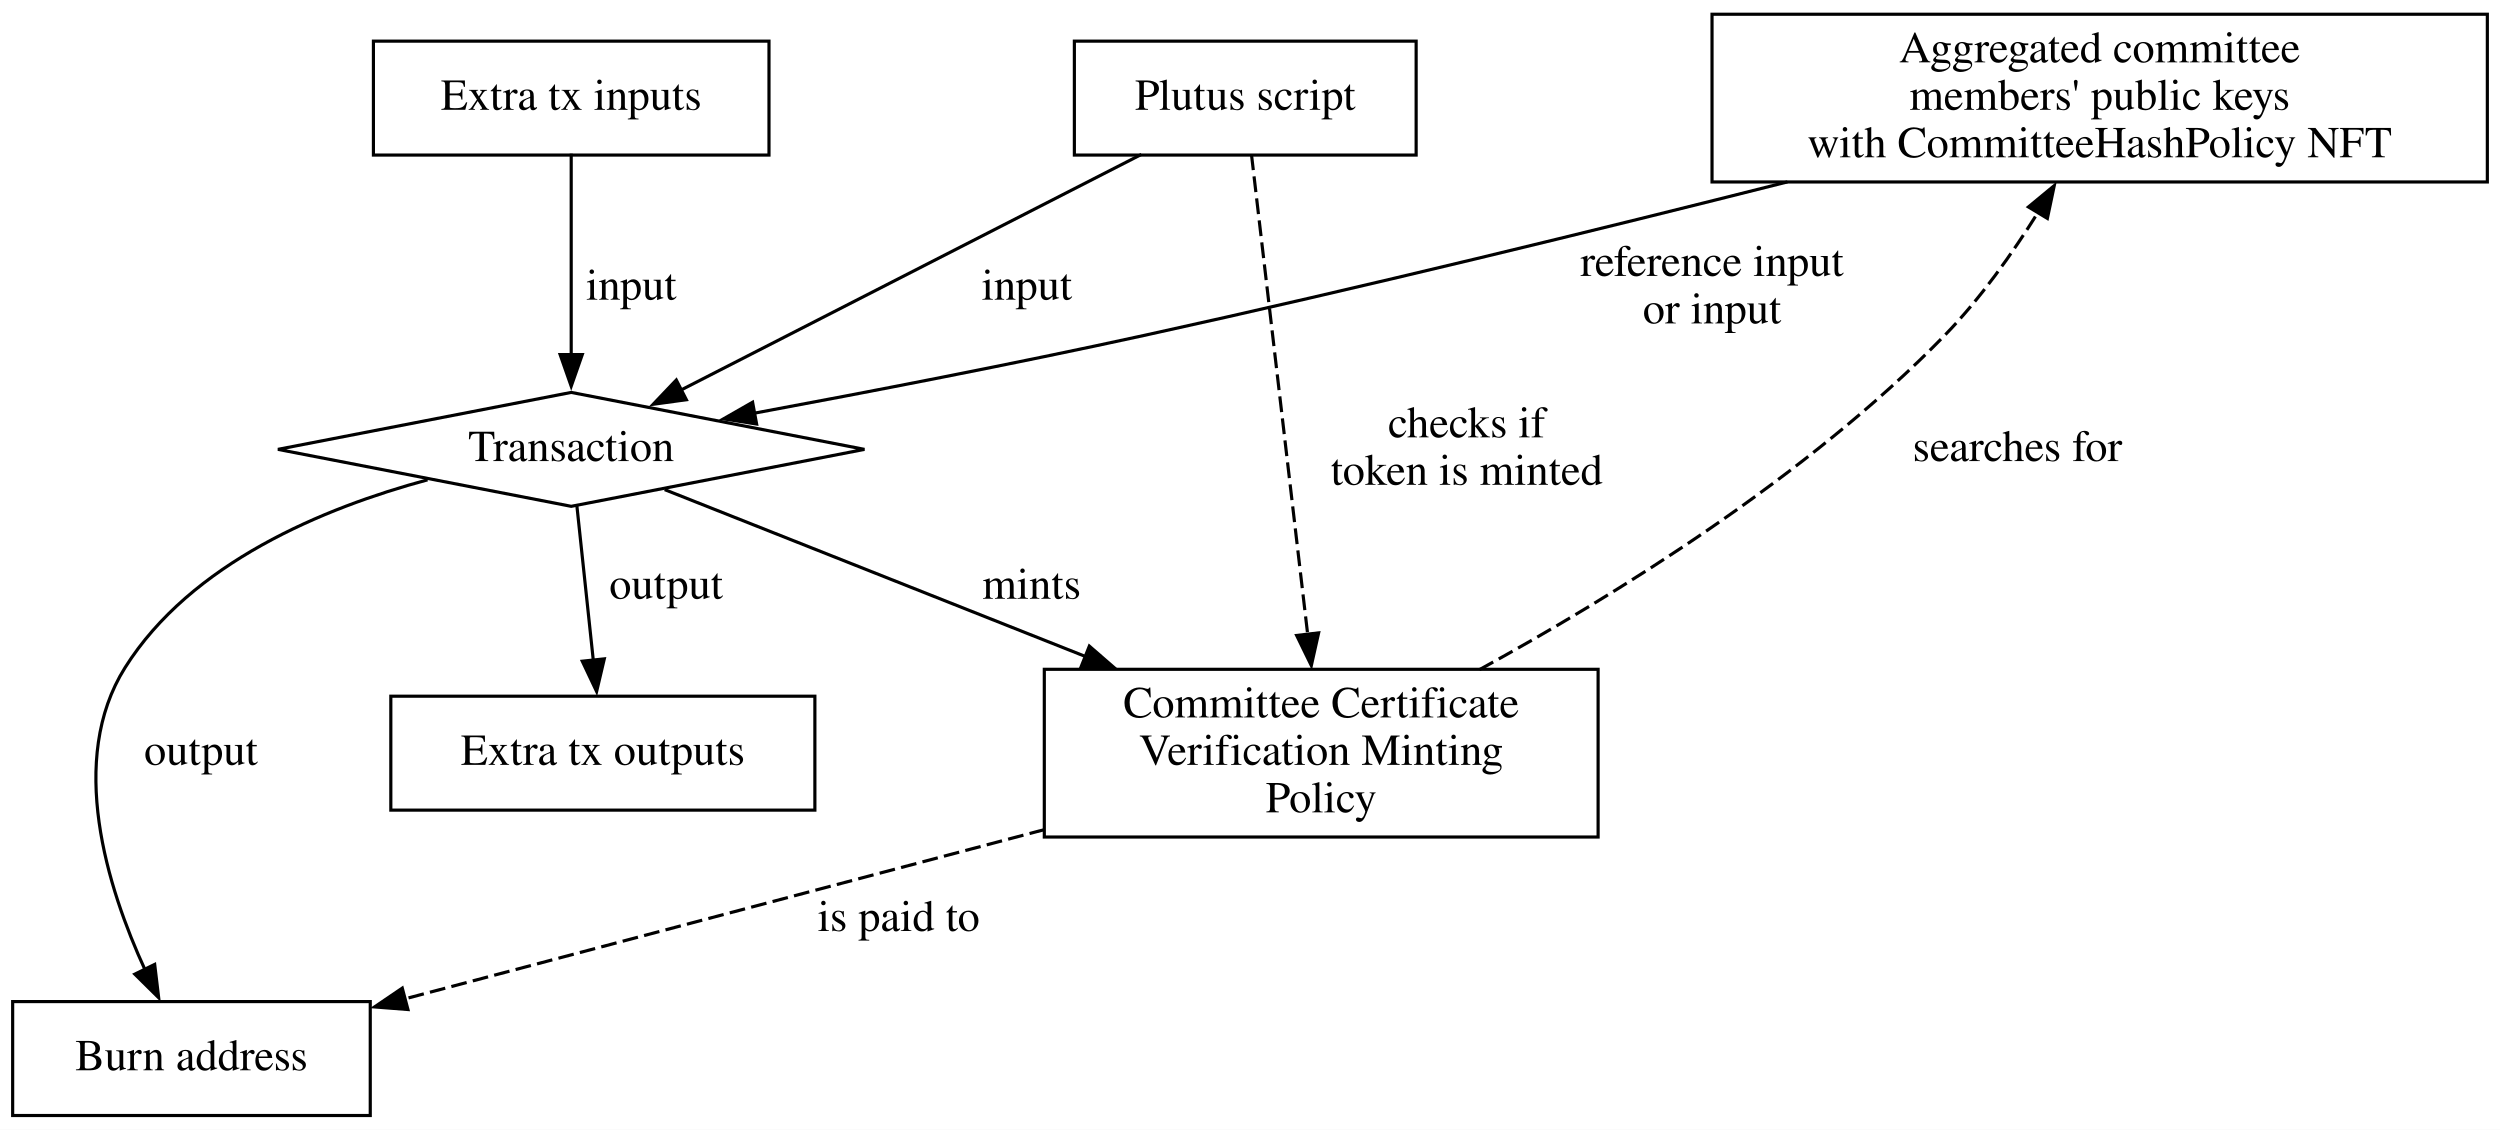
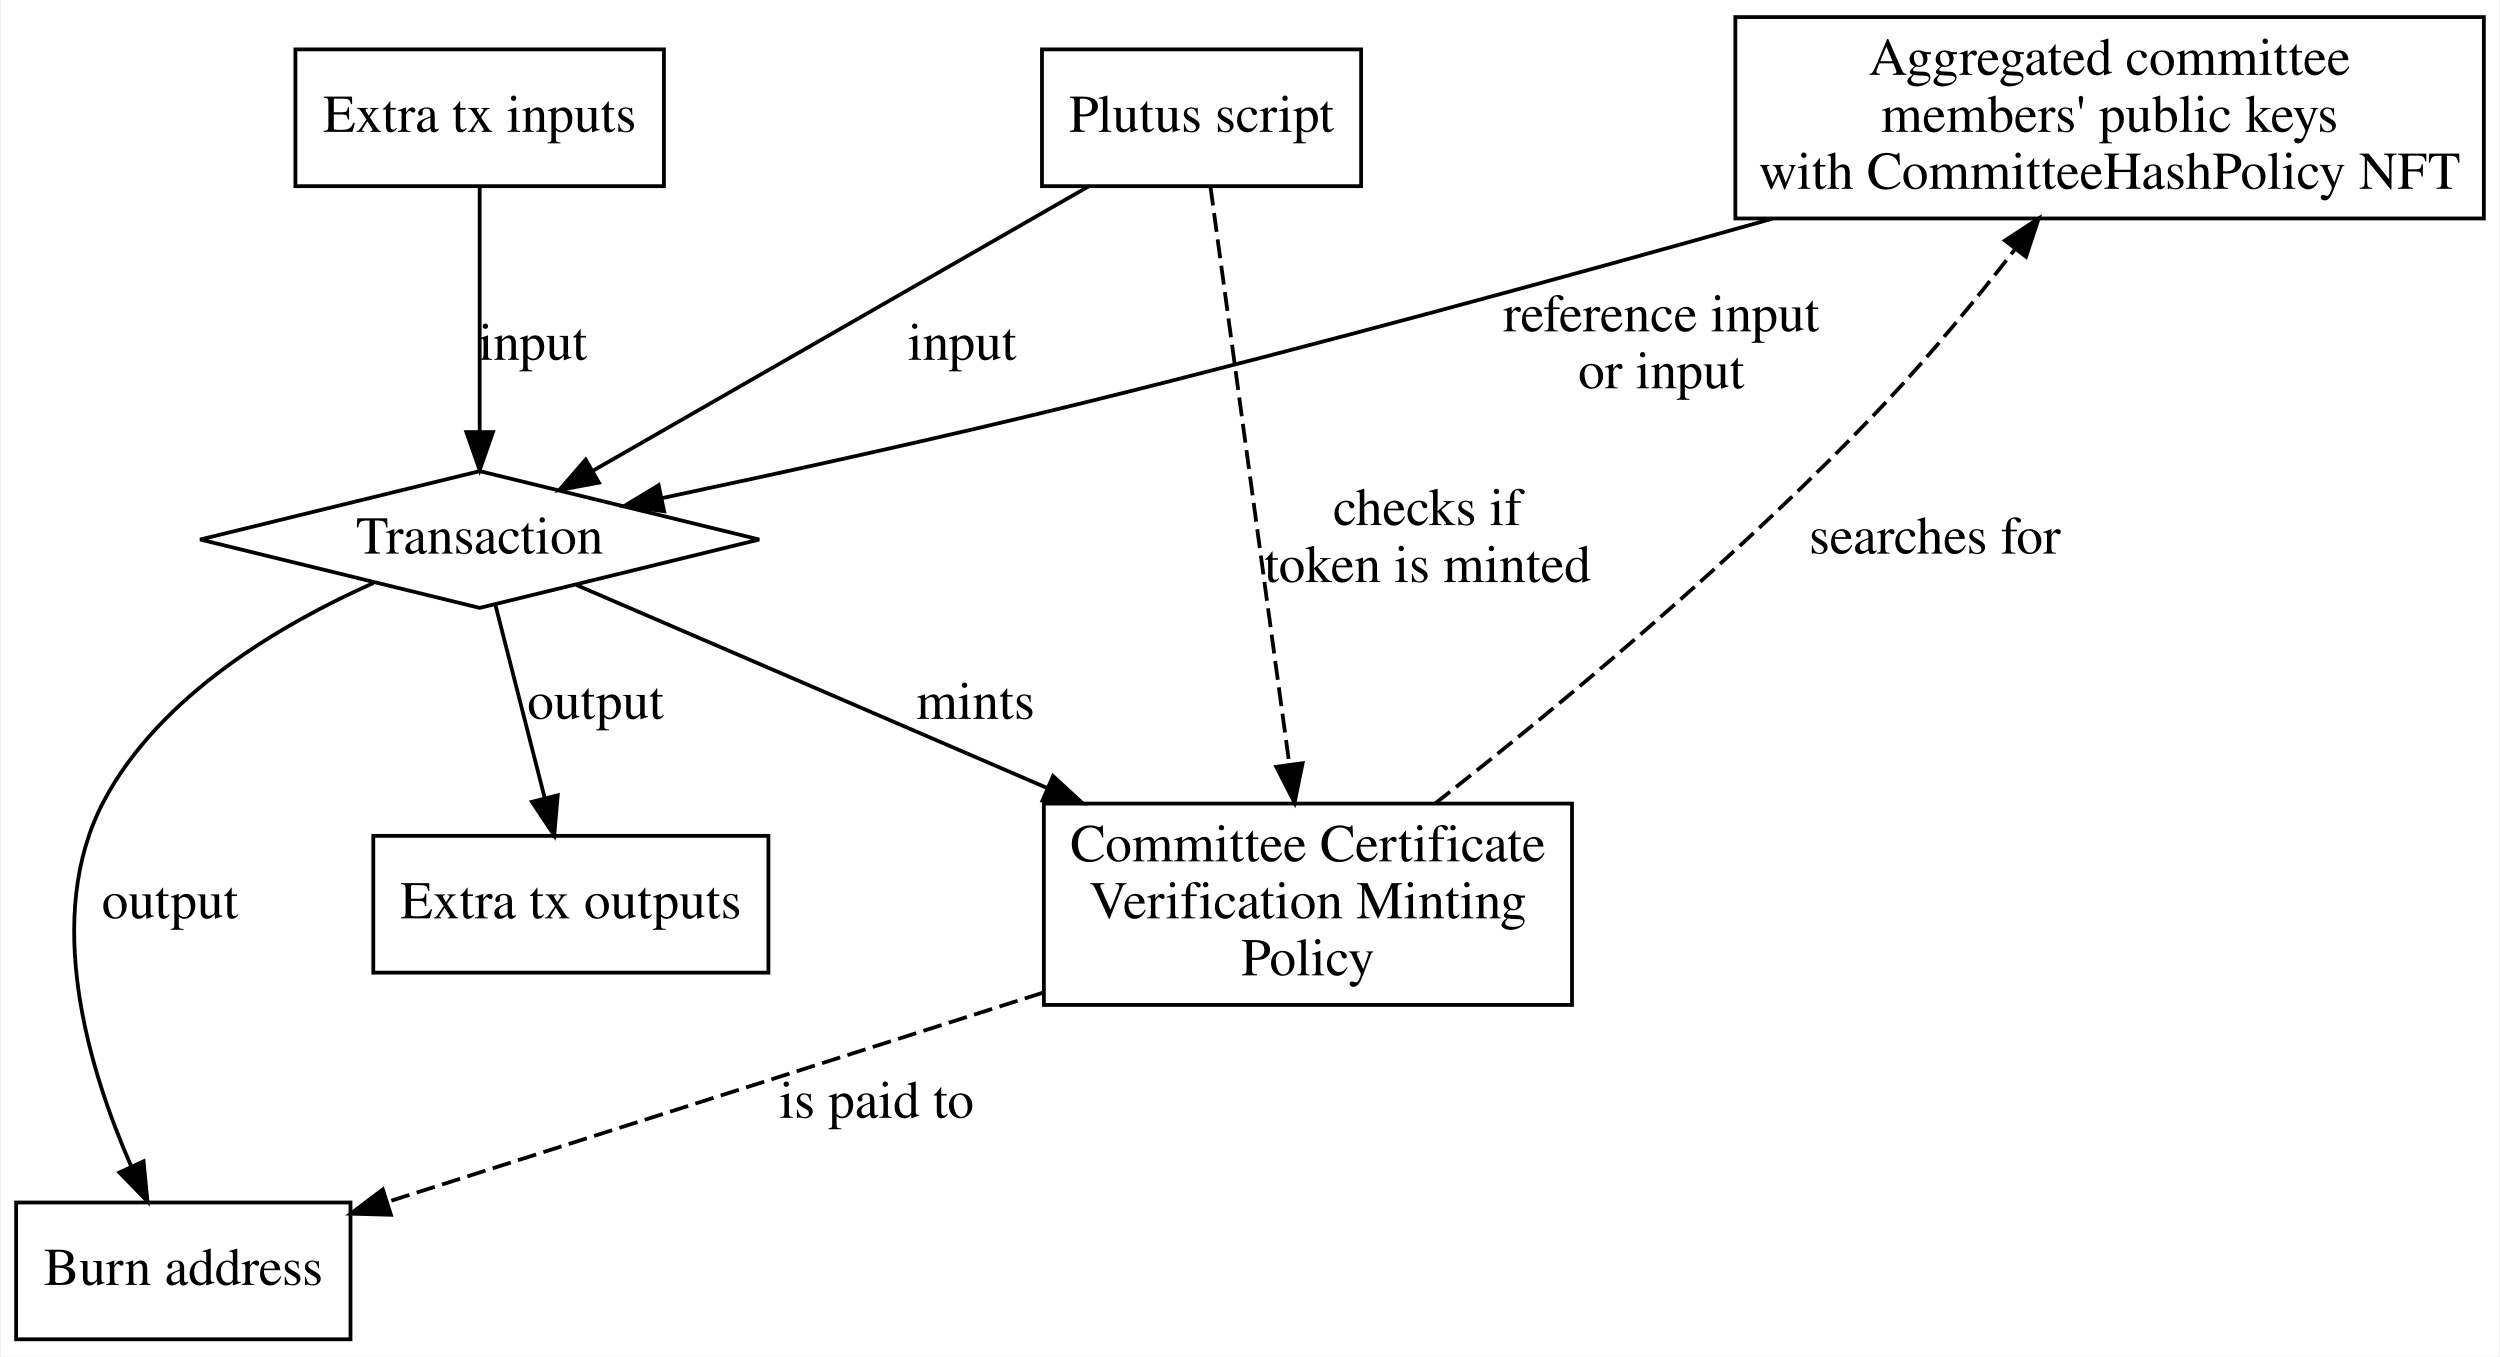
- <svg xmlns="http://www.w3.org/2000/svg" width="790pt" height="357pt" viewBox="0.00 0.00 790.00 357.00">
+ <svg xmlns="http://www.w3.org/2000/svg" width="658pt" height="357pt" viewBox="0.00 0.00 657.50 357.00">
  <g id="graph0" class="graph" transform="scale(1 1) rotate(0) translate(4 353)">
-     <polygon fill="white" stroke="none" points="-4,4 -4,-353 786,-353 786,4 -4,4" />
+     <polygon fill="white" stroke="none" points="-4,4 -4,-353 653.5,-353 653.5,4 -4,4" />
    <g id="node1" class="node">
-       <polygon fill="none" stroke="black" points="537,-295.5 537,-348.5 782,-348.5 782,-295.5 537,-295.5" />
-       <text text-anchor="middle" x="659.5" y="-333.3" font-family="Times,serif" font-size="14.00">Aggregated committee </text>
-       <text text-anchor="middle" x="659.5" y="-318.3" font-family="Times,serif" font-size="14.00">members' public keys</text>
-       <text text-anchor="middle" x="659.5" y="-303.3" font-family="Times,serif" font-size="14.00">with CommitteeHashPolicy NFT</text>
+       <polygon fill="none" stroke="black" points="452.5,-295.5 452.5,-348.5 649.5,-348.5 649.5,-295.5 452.5,-295.5" />
+       <text text-anchor="middle" x="551" y="-333.3" font-family="Times,serif" font-size="14.00">Aggregated committee </text>
+       <text text-anchor="middle" x="551" y="-318.3" font-family="Times,serif" font-size="14.00">members' public keys</text>
+       <text text-anchor="middle" x="551" y="-303.3" font-family="Times,serif" font-size="14.00">with CommitteeHashPolicy NFT</text>
    </g>
    <g id="node4" class="node">
-       <polygon fill="none" stroke="black" points="176.5,-229 83.83,-211 176.5,-193 269.17,-211 176.5,-229" />
-       <text text-anchor="middle" x="176.5" y="-207.3" font-family="Times,serif" font-size="14.00">Transaction</text>
+       <polygon fill="none" stroke="black" points="122,-229 48.43,-211 122,-193 195.57,-211 122,-229" />
+       <text text-anchor="middle" x="122" y="-207.3" font-family="Times,serif" font-size="14.00">Transaction</text>
    </g>
    <g id="edge3" class="edge">
-       <path fill="none" stroke="black" d="M560.83,-295.52C501.97,-280.65 425.66,-261.93 357.5,-247 316.45,-238.01 269.9,-229.03 234.29,-222.42" />
-       <polygon fill="black" stroke="black" points="235.09,-219.01 224.62,-220.64 233.82,-225.9 235.09,-219.01" />
-       <text text-anchor="middle" x="537" y="-265.8" font-family="Times,serif" font-size="14.00">reference input</text>
-       <text text-anchor="middle" x="537" y="-250.8" font-family="Times,serif" font-size="14.00">or input</text>
+       <path fill="none" stroke="black" d="M462.22,-295.44C409.69,-280.63 341.75,-262 281,-247 243.86,-237.83 201.54,-228.57 169.91,-221.88" />
+       <polygon fill="black" stroke="black" points="170.54,-218.44 160.03,-219.8 169.1,-225.29 170.54,-218.44" />
+       <text text-anchor="middle" x="433" y="-265.8" font-family="Times,serif" font-size="14.00">reference input</text>
+       <text text-anchor="middle" x="433" y="-250.8" font-family="Times,serif" font-size="14.00">or input</text>
    </g>
    <g id="node2" class="node">
-       <polygon fill="none" stroke="black" points="335.5,-304 335.5,-340 443.5,-340 443.5,-304 335.5,-304" />
-       <text text-anchor="middle" x="389.5" y="-318.3" font-family="Times,serif" font-size="14.00">Plutus script</text>
+       <polygon fill="none" stroke="black" points="270,-304 270,-340 354,-340 354,-304 270,-304" />
+       <text text-anchor="middle" x="312" y="-318.3" font-family="Times,serif" font-size="14.00">Plutus script</text>
    </g>
    <g id="edge1" class="edge">
-       <path fill="none" stroke="black" d="M356.69,-304.21C317.26,-284.03 251.42,-250.34 211.19,-229.75" />
-       <polygon fill="black" stroke="black" points="212.89,-226.69 202.4,-225.25 209.71,-232.92 212.89,-226.69" />
-       <text text-anchor="middle" x="320.5" y="-258.3" font-family="Times,serif" font-size="14.00">input</text>
+       <path fill="none" stroke="black" d="M282.31,-303.97C246.77,-283.58 187.58,-249.62 151.93,-229.17" />
+       <polygon fill="black" stroke="black" points="153.38,-225.97 142.97,-224.03 149.9,-232.04 153.38,-225.97" />
+       <text text-anchor="middle" x="249" y="-258.3" font-family="Times,serif" font-size="14.00">input</text>
    </g>
    <g id="node5" class="node">
-       <polygon fill="none" stroke="black" points="326,-88.5 326,-141.5 501,-141.5 501,-88.5 326,-88.5" />
-       <text text-anchor="middle" x="413.5" y="-126.3" font-family="Times,serif" font-size="14.00">Committee Certificate</text>
-       <text text-anchor="middle" x="413.5" y="-111.3" font-family="Times,serif" font-size="14.00">Verification Minting</text>
-       <text text-anchor="middle" x="413.5" y="-96.3" font-family="Times,serif" font-size="14.00">Policy</text>
+       <polygon fill="none" stroke="black" points="270.5,-88.5 270.5,-141.5 409.5,-141.5 409.5,-88.5 270.5,-88.5" />
+       <text text-anchor="middle" x="340" y="-126.3" font-family="Times,serif" font-size="14.00">Committee Certificate</text>
+       <text text-anchor="middle" x="340" y="-111.3" font-family="Times,serif" font-size="14.00">Verification Minting</text>
+       <text text-anchor="middle" x="340" y="-96.3" font-family="Times,serif" font-size="14.00">Policy</text>
    </g>
    <g id="edge4" class="edge">
-       <path fill="none" stroke="black" stroke-dasharray="5,2" d="M391.46,-304.22C395.33,-271.22 404,-197.17 409.24,-152.42" />
-       <polygon fill="black" stroke="black" points="412.69,-153.02 410.38,-142.68 405.74,-152.2 412.69,-153.02" />
-       <text text-anchor="middle" x="459.5" y="-214.8" font-family="Times,serif" font-size="14.00">checks if</text>
-       <text text-anchor="middle" x="459.5" y="-199.8" font-family="Times,serif" font-size="14.00">token is minted</text>
+       <path fill="none" stroke="black" stroke-dasharray="5,2" d="M314.34,-303.87C318.89,-270.56 329.02,-196.38 335.1,-151.85" />
+       <polygon fill="black" stroke="black" points="338.6,-152.13 336.48,-141.74 331.66,-151.18 338.6,-152.13" />
+       <text text-anchor="middle" x="371.5" y="-214.8" font-family="Times,serif" font-size="14.00">checks if</text>
+       <text text-anchor="middle" x="371.5" y="-199.8" font-family="Times,serif" font-size="14.00">token is minted</text>
    </g>
    <g id="node3" class="node">
-       <polygon fill="none" stroke="black" points="114,-304 114,-340 239,-340 239,-304 114,-304" />
-       <text text-anchor="middle" x="176.5" y="-318.3" font-family="Times,serif" font-size="14.00">Extra tx inputs</text>
+       <polygon fill="none" stroke="black" points="73.5,-304 73.5,-340 170.5,-340 170.5,-304 73.5,-304" />
+       <text text-anchor="middle" x="122" y="-318.3" font-family="Times,serif" font-size="14.00">Extra tx inputs</text>
    </g>
    <g id="edge2" class="edge">
-       <path fill="none" stroke="black" d="M176.5,-304.45C176.5,-287.6 176.5,-261.15 176.5,-240.85" />
-       <polygon fill="black" stroke="black" points="180,-240.95 176.5,-230.95 173,-240.95 180,-240.95" />
-       <text text-anchor="middle" x="195.5" y="-258.3" font-family="Times,serif" font-size="14.00">input</text>
+       <path fill="none" stroke="black" d="M122,-303.97C122,-286.71 122,-259.74 122,-239.46" />
+       <polygon fill="black" stroke="black" points="125.5,-239.27 122,-229.27 118.5,-239.27 125.5,-239.27" />
+       <text text-anchor="middle" x="136" y="-258.3" font-family="Times,serif" font-size="14.00">input</text>
    </g>
    <g id="edge6" class="edge">
-       <path fill="none" stroke="black" d="M206.04,-198.28C239.12,-185.16 294.01,-163.39 339.02,-145.54" />
-       <polygon fill="black" stroke="black" points="340.23,-148.83 348.23,-141.89 337.64,-142.32 340.23,-148.83" />
-       <text text-anchor="middle" x="322" y="-163.8" font-family="Times,serif" font-size="14.00">mints</text>
+       <path fill="none" stroke="black" d="M147.43,-199.03C177.61,-186.02 229.14,-163.8 271.31,-145.62" />
+       <polygon fill="black" stroke="black" points="272.91,-148.74 280.7,-141.57 270.14,-142.31 272.91,-148.74" />
+       <text text-anchor="middle" x="252.5" y="-163.8" font-family="Times,serif" font-size="14.00">mints</text>
    </g>
    <g id="node6" class="node">
-       <polygon fill="none" stroke="black" points="119.5,-97 119.5,-133 253.5,-133 253.5,-97 119.5,-97" />
-       <text text-anchor="middle" x="186.5" y="-111.3" font-family="Times,serif" font-size="14.00">Extra tx outputs</text>
+       <polygon fill="none" stroke="black" points="94,-97 94,-133 198,-133 198,-97 94,-97" />
+       <text text-anchor="middle" x="146" y="-111.3" font-family="Times,serif" font-size="14.00">Extra tx outputs</text>
    </g>
    <g id="edge8" class="edge">
-       <path fill="none" stroke="black" d="M178.29,-193.19C179.73,-179.64 181.79,-160.29 183.48,-144.35" />
-       <polygon fill="black" stroke="black" points="186.96,-144.8 184.53,-134.48 180,-144.06 186.96,-144.8" />
-       <text text-anchor="middle" x="206.5" y="-163.8" font-family="Times,serif" font-size="14.00">output</text>
+       <path fill="none" stroke="black" d="M126.18,-193.63C129.73,-179.73 134.89,-159.51 139.06,-143.19" />
+       <polygon fill="black" stroke="black" points="142.54,-143.69 141.62,-133.14 135.76,-141.96 142.54,-143.69" />
+       <text text-anchor="middle" x="152.5" y="-163.8" font-family="Times,serif" font-size="14.00">output</text>
    </g>
    <g id="node7" class="node">
-       <polygon fill="none" stroke="black" points="0,-0.5 0,-36.5 113,-36.5 113,-0.5 0,-0.5" />
-       <text text-anchor="middle" x="56.5" y="-14.8" font-family="Times,serif" font-size="14.00">Burn address</text>
+       <polygon fill="none" stroke="black" points="0,-0.5 0,-36.5 88,-36.5 88,-0.5 0,-0.5" />
+       <text text-anchor="middle" x="44" y="-14.8" font-family="Times,serif" font-size="14.00">Burn address</text>
    </g>
    <g id="edge9" class="edge">
-       <path fill="none" stroke="black" d="M131.1,-201.37C98.32,-192.52 56.31,-175.14 35.5,-142 17.25,-112.93 29.79,-72.69 41.9,-46.38" />
-       <polygon fill="black" stroke="black" points="44.88,-48.25 46.14,-37.72 38.6,-45.17 44.88,-48.25" />
-       <text text-anchor="middle" x="59.5" y="-111.3" font-family="Times,serif" font-size="14.00">output</text>
+       <path fill="none" stroke="black" d="M94.03,-199.54C70.32,-189.01 37.86,-170.23 23,-142 7.05,-111.69 18.95,-71.88 30.3,-45.99" />
+       <polygon fill="black" stroke="black" points="33.53,-47.35 34.56,-36.8 27.18,-44.4 33.53,-47.35" />
+       <text text-anchor="middle" x="40.5" y="-111.3" font-family="Times,serif" font-size="14.00">output</text>
    </g>
    <g id="edge5" class="edge">
-       <path fill="none" stroke="black" stroke-dasharray="5,2" d="M463.48,-141.38C506.07,-164.72 567.09,-202.42 610.5,-247 621.72,-258.52 631.94,-272.96 640.1,-286.01" />
-       <polygon fill="black" stroke="black" points="636.98,-287.6 645.15,-294.35 642.97,-283.98 636.98,-287.6" />
-       <text text-anchor="middle" x="633.5" y="-207.3" font-family="Times,serif" font-size="14.00">searches for</text>
+       <path fill="none" stroke="black" stroke-dasharray="5,2" d="M373.48,-141.52C405.51,-166.68 454.38,-207.06 492,-247 503.83,-259.56 515.88,-274.26 525.98,-287.24" />
+       <polygon fill="black" stroke="black" points="523.45,-289.69 532.32,-295.48 529,-285.42 523.45,-289.69" />
+       <text text-anchor="middle" x="505" y="-207.3" font-family="Times,serif" font-size="14.00">searches for</text>
    </g>
    <g id="edge7" class="edge">
-       <path fill="none" stroke="black" stroke-dasharray="5,2" d="M326.17,-90.88C263.85,-74.39 181.28,-52.53 123.99,-37.37" />
-       <polygon fill="black" stroke="black" points="124.91,-33.99 114.35,-34.81 123.12,-40.76 124.91,-33.99" />
-       <text text-anchor="middle" x="280" y="-58.8" font-family="Times,serif" font-size="14.00">is paid to</text>
+       <path fill="none" stroke="black" stroke-dasharray="5,2" d="M270.23,-91.72C217.46,-74.88 146.07,-52.09 97.71,-36.65" />
+       <polygon fill="black" stroke="black" points="98.64,-33.27 88.05,-33.56 96.51,-39.94 98.64,-33.27" />
+       <text text-anchor="middle" x="226.5" y="-58.8" font-family="Times,serif" font-size="14.00">is paid to</text>
    </g>
  </g>
</svg>
